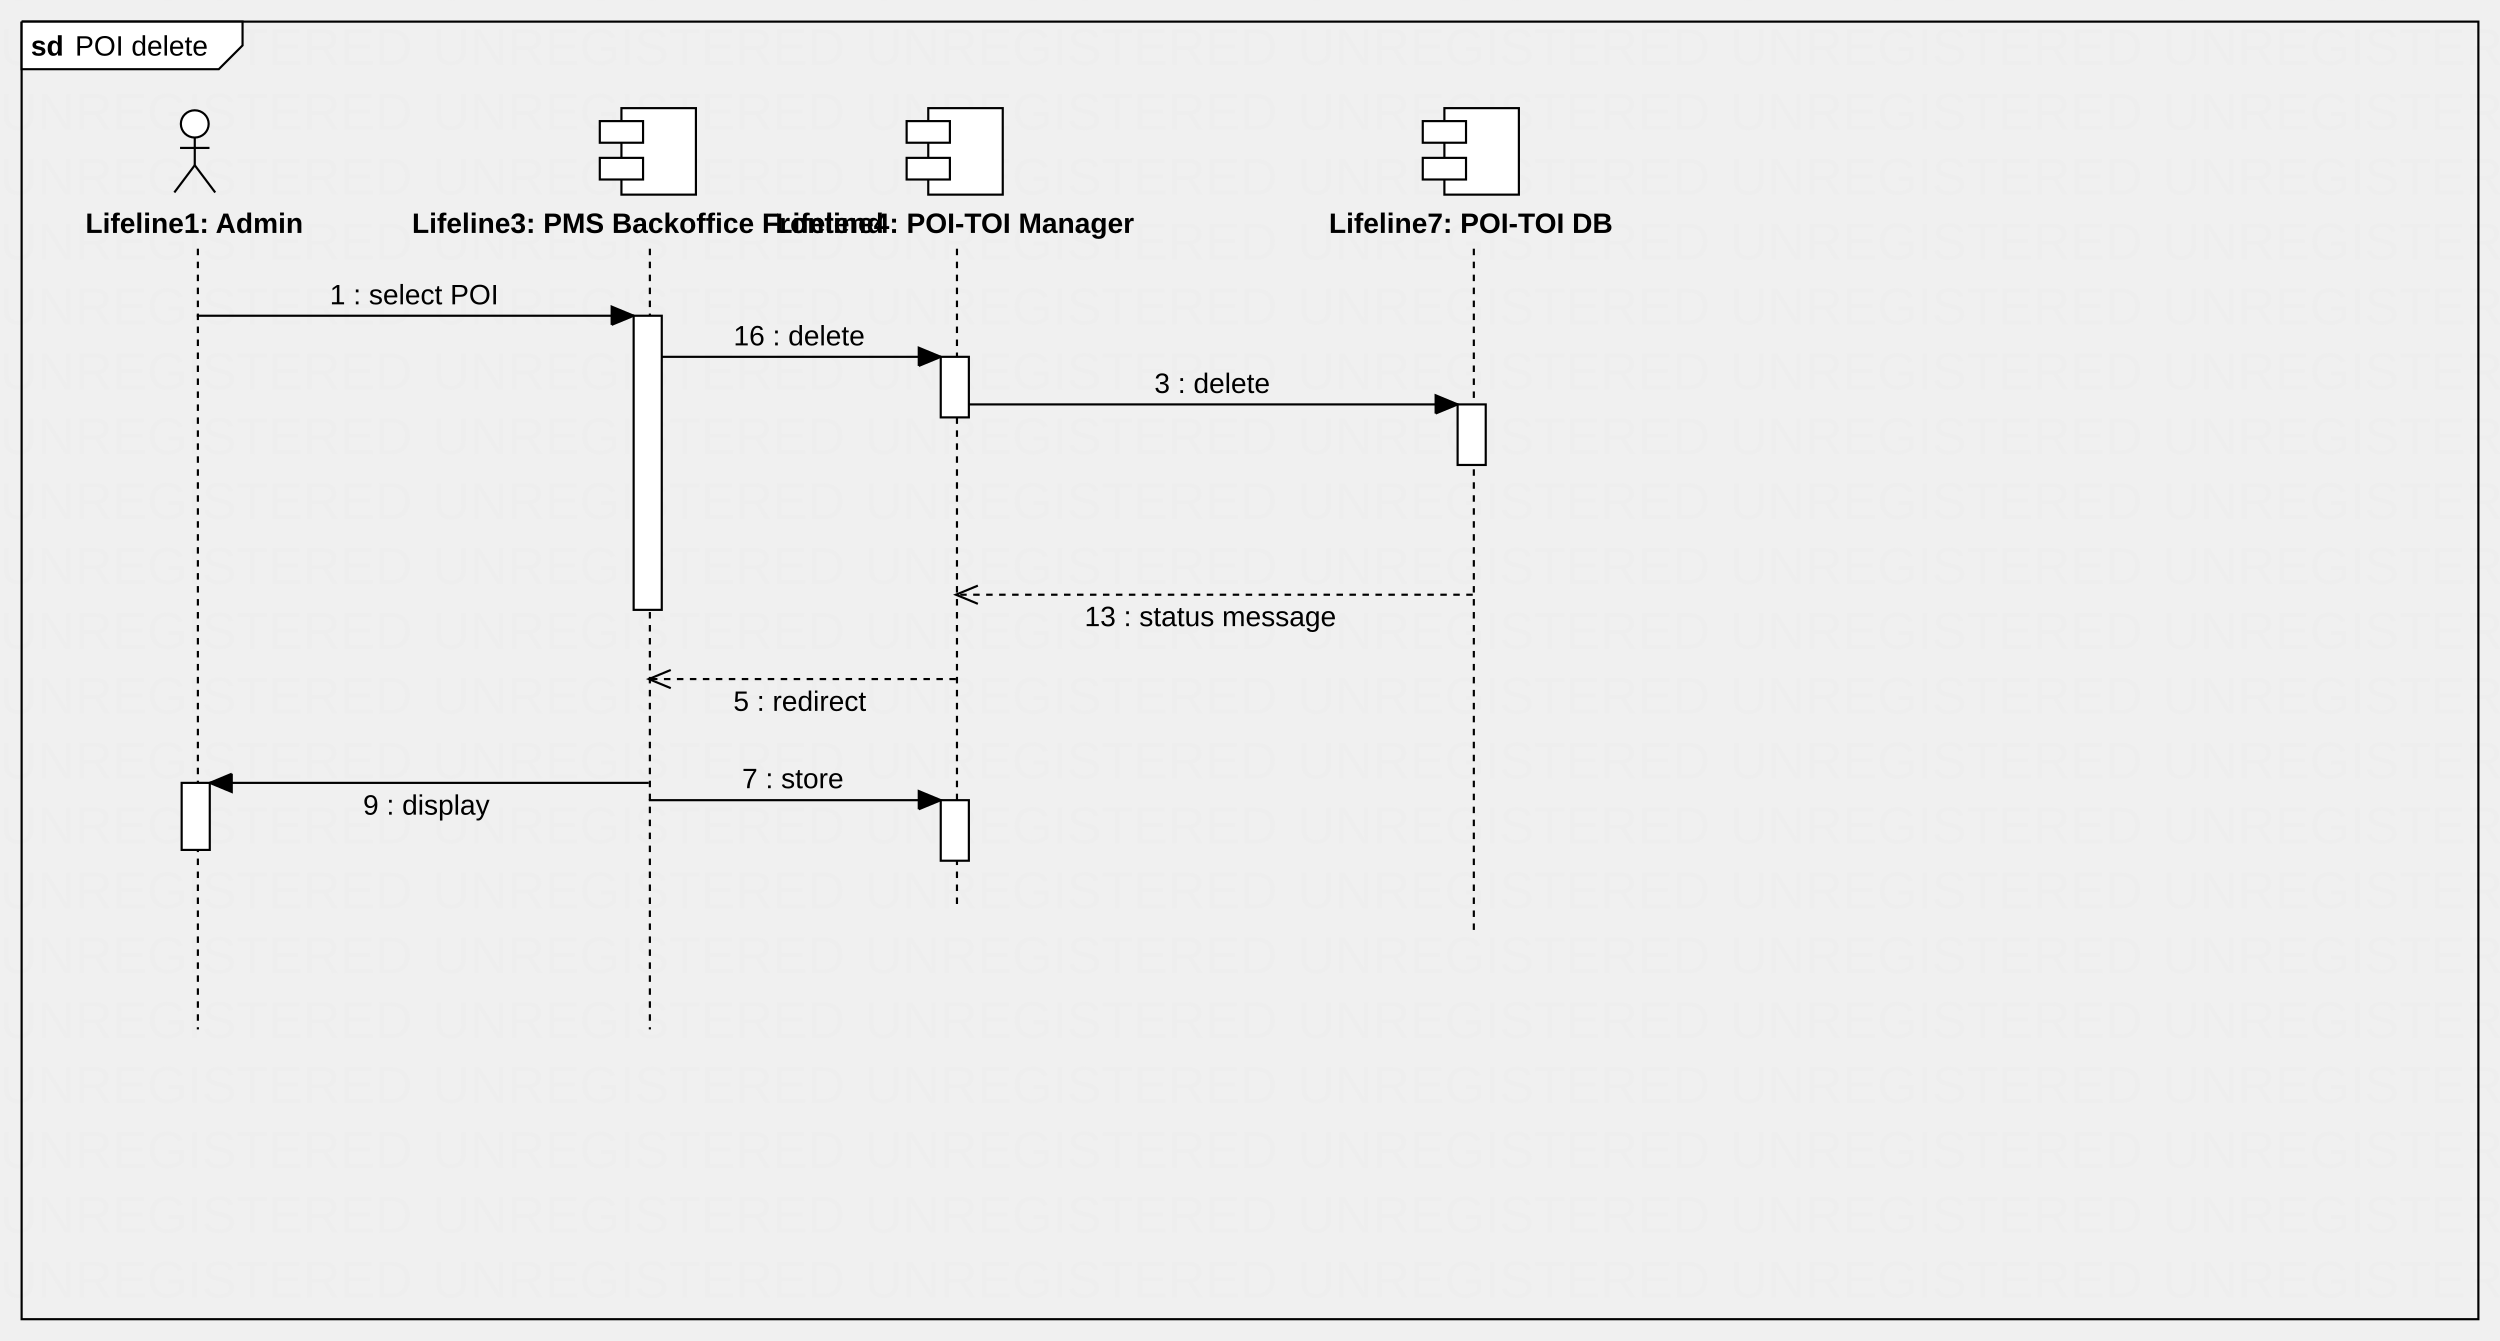
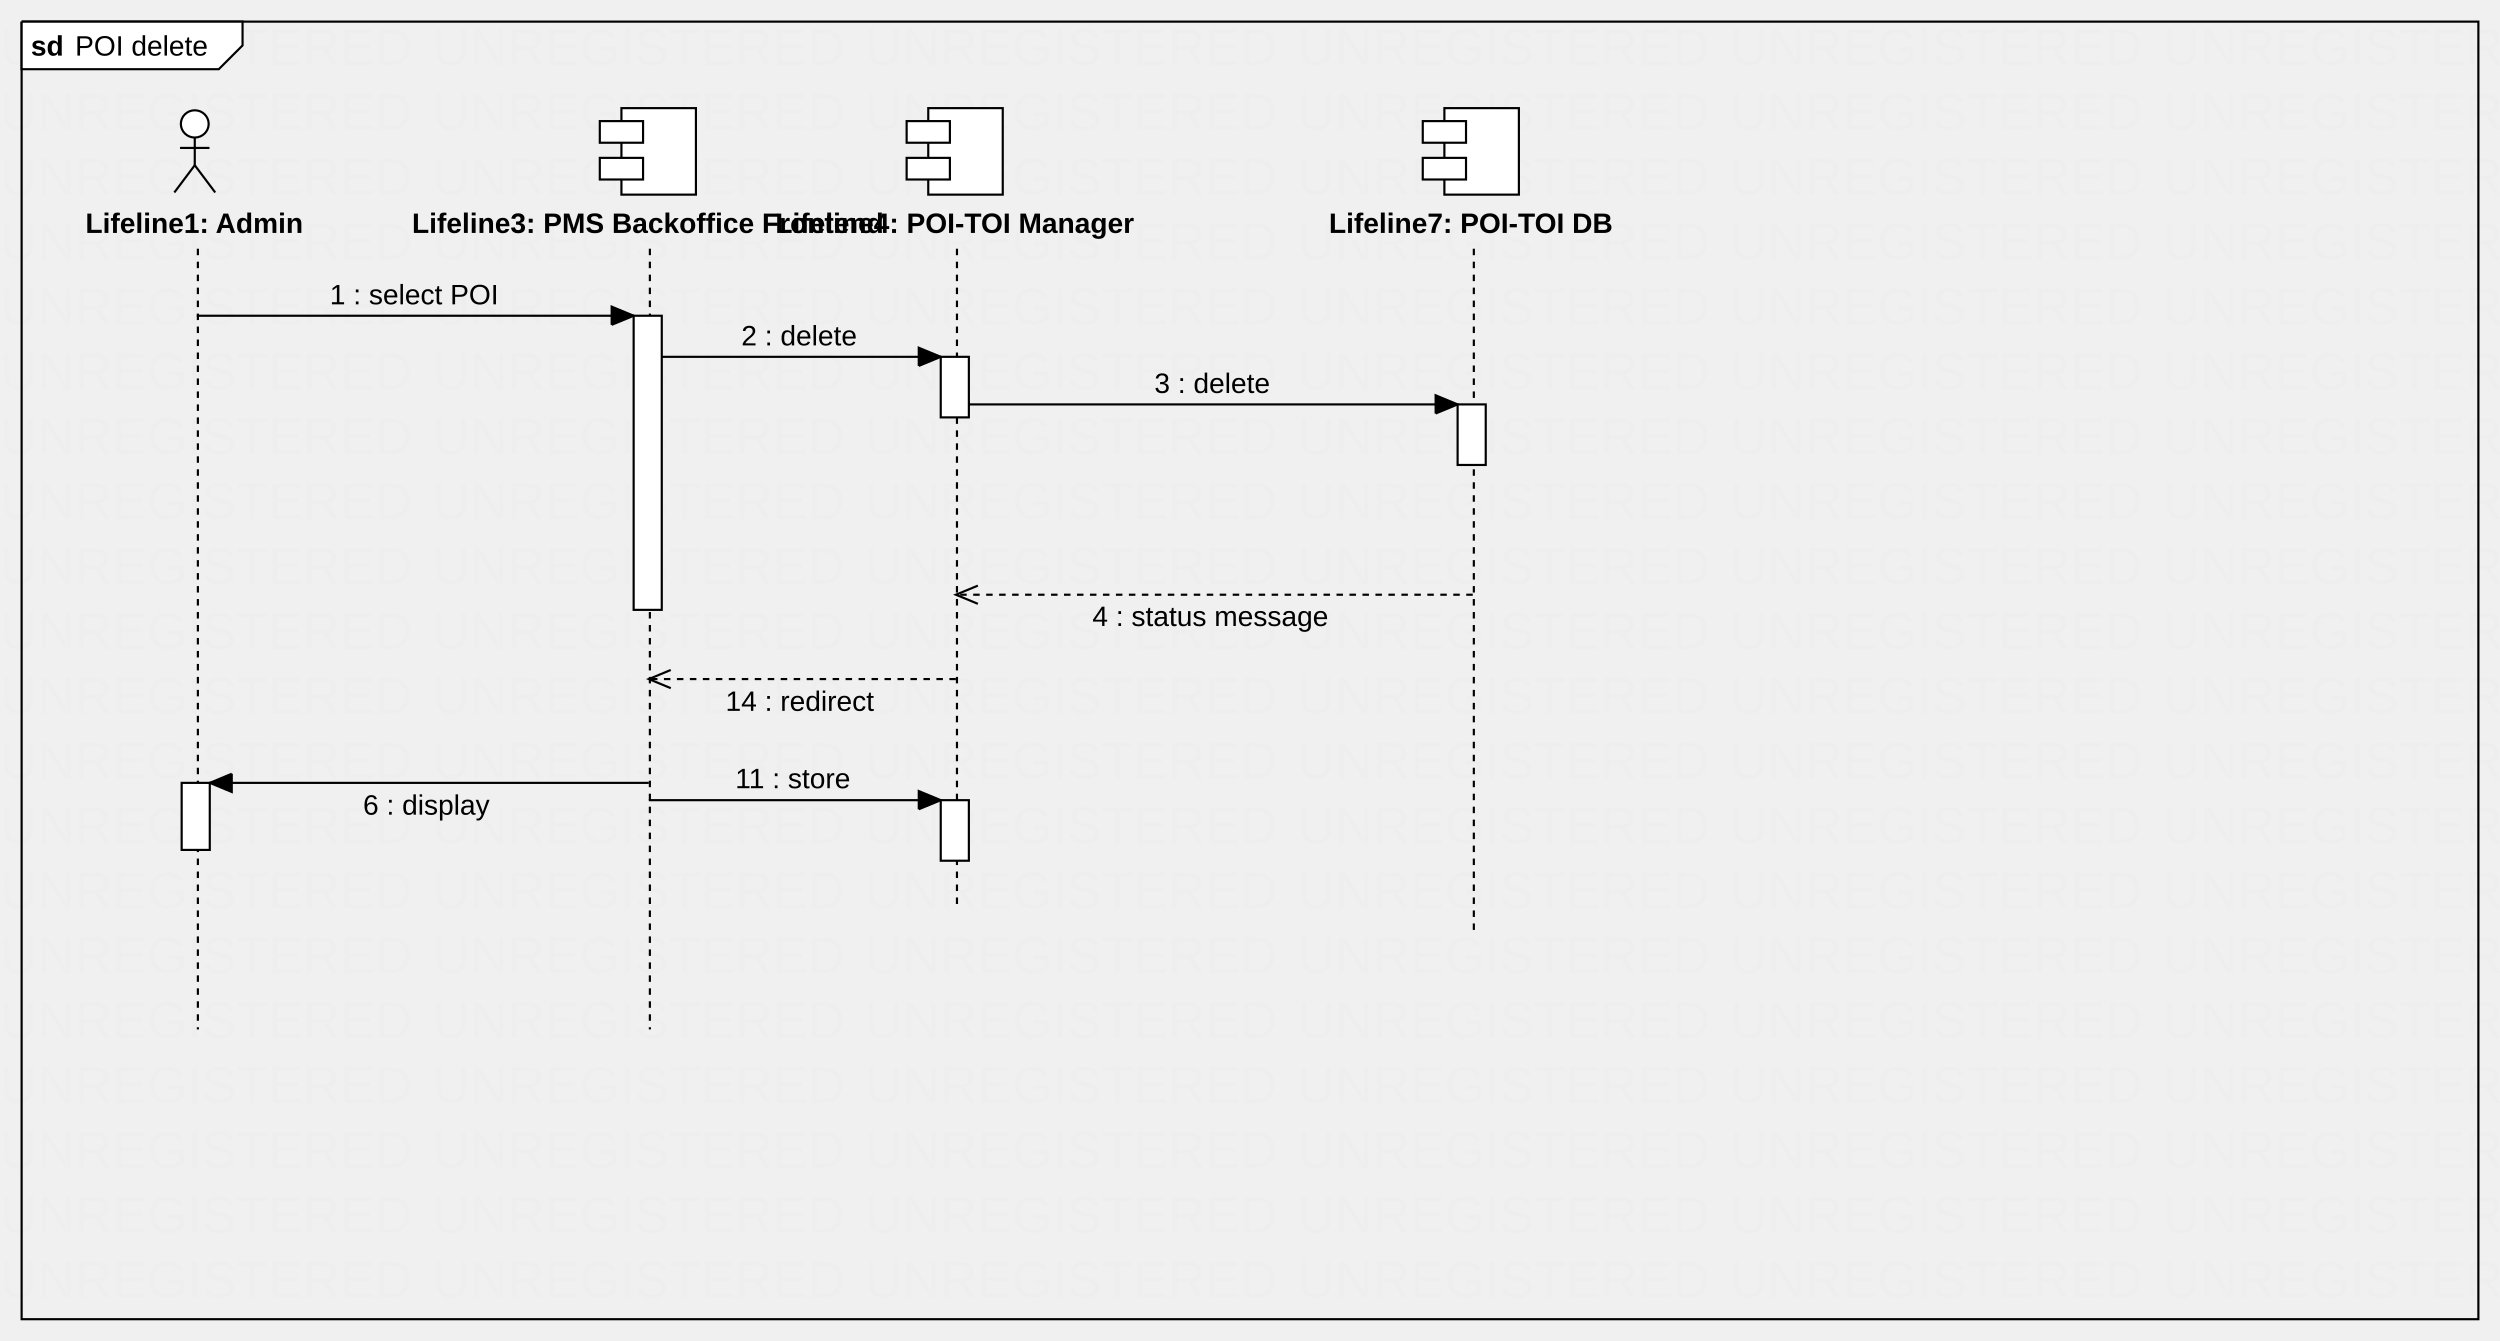
<svg xmlns="http://www.w3.org/2000/svg" version="1.1" width="1156" height="620">
  <defs />
  <g>
    <text fill="#eeeeee" stroke="none" font-family="Arial" font-size="24px" font-style="normal" font-weight="normal" text-decoration="none" x="0" y="0">UNREGISTERED</text>
    <text fill="#eeeeee" stroke="none" font-family="Arial" font-size="24px" font-style="normal" font-weight="normal" text-decoration="none" x="0" y="30">UNREGISTERED</text>
    <text fill="#eeeeee" stroke="none" font-family="Arial" font-size="24px" font-style="normal" font-weight="normal" text-decoration="none" x="0" y="60">UNREGISTERED</text>
    <text fill="#eeeeee" stroke="none" font-family="Arial" font-size="24px" font-style="normal" font-weight="normal" text-decoration="none" x="0" y="90">UNREGISTERED</text>
    <text fill="#eeeeee" stroke="none" font-family="Arial" font-size="24px" font-style="normal" font-weight="normal" text-decoration="none" x="0" y="120">UNREGISTERED</text>
    <text fill="#eeeeee" stroke="none" font-family="Arial" font-size="24px" font-style="normal" font-weight="normal" text-decoration="none" x="0" y="150">UNREGISTERED</text>
    <text fill="#eeeeee" stroke="none" font-family="Arial" font-size="24px" font-style="normal" font-weight="normal" text-decoration="none" x="0" y="180">UNREGISTERED</text>
    <text fill="#eeeeee" stroke="none" font-family="Arial" font-size="24px" font-style="normal" font-weight="normal" text-decoration="none" x="0" y="210">UNREGISTERED</text>
    <text fill="#eeeeee" stroke="none" font-family="Arial" font-size="24px" font-style="normal" font-weight="normal" text-decoration="none" x="0" y="240">UNREGISTERED</text>
    <text fill="#eeeeee" stroke="none" font-family="Arial" font-size="24px" font-style="normal" font-weight="normal" text-decoration="none" x="0" y="270">UNREGISTERED</text>
    <text fill="#eeeeee" stroke="none" font-family="Arial" font-size="24px" font-style="normal" font-weight="normal" text-decoration="none" x="0" y="300">UNREGISTERED</text>
    <text fill="#eeeeee" stroke="none" font-family="Arial" font-size="24px" font-style="normal" font-weight="normal" text-decoration="none" x="0" y="330">UNREGISTERED</text>
    <text fill="#eeeeee" stroke="none" font-family="Arial" font-size="24px" font-style="normal" font-weight="normal" text-decoration="none" x="0" y="360">UNREGISTERED</text>
    <text fill="#eeeeee" stroke="none" font-family="Arial" font-size="24px" font-style="normal" font-weight="normal" text-decoration="none" x="0" y="390">UNREGISTERED</text>
    <text fill="#eeeeee" stroke="none" font-family="Arial" font-size="24px" font-style="normal" font-weight="normal" text-decoration="none" x="0" y="420">UNREGISTERED</text>
    <text fill="#eeeeee" stroke="none" font-family="Arial" font-size="24px" font-style="normal" font-weight="normal" text-decoration="none" x="0" y="450">UNREGISTERED</text>
    <text fill="#eeeeee" stroke="none" font-family="Arial" font-size="24px" font-style="normal" font-weight="normal" text-decoration="none" x="0" y="480">UNREGISTERED</text>
    <text fill="#eeeeee" stroke="none" font-family="Arial" font-size="24px" font-style="normal" font-weight="normal" text-decoration="none" x="0" y="510">UNREGISTERED</text>
    <text fill="#eeeeee" stroke="none" font-family="Arial" font-size="24px" font-style="normal" font-weight="normal" text-decoration="none" x="0" y="540">UNREGISTERED</text>
    <text fill="#eeeeee" stroke="none" font-family="Arial" font-size="24px" font-style="normal" font-weight="normal" text-decoration="none" x="0" y="570">UNREGISTERED</text>
    <text fill="#eeeeee" stroke="none" font-family="Arial" font-size="24px" font-style="normal" font-weight="normal" text-decoration="none" x="0" y="600">UNREGISTERED</text>
    <text fill="#eeeeee" stroke="none" font-family="Arial" font-size="24px" font-style="normal" font-weight="normal" text-decoration="none" x="200" y="0">UNREGISTERED</text>
    <text fill="#eeeeee" stroke="none" font-family="Arial" font-size="24px" font-style="normal" font-weight="normal" text-decoration="none" x="200" y="30">UNREGISTERED</text>
    <text fill="#eeeeee" stroke="none" font-family="Arial" font-size="24px" font-style="normal" font-weight="normal" text-decoration="none" x="200" y="60">UNREGISTERED</text>
    <text fill="#eeeeee" stroke="none" font-family="Arial" font-size="24px" font-style="normal" font-weight="normal" text-decoration="none" x="200" y="90">UNREGISTERED</text>
    <text fill="#eeeeee" stroke="none" font-family="Arial" font-size="24px" font-style="normal" font-weight="normal" text-decoration="none" x="200" y="120">UNREGISTERED</text>
    <text fill="#eeeeee" stroke="none" font-family="Arial" font-size="24px" font-style="normal" font-weight="normal" text-decoration="none" x="200" y="150">UNREGISTERED</text>
    <text fill="#eeeeee" stroke="none" font-family="Arial" font-size="24px" font-style="normal" font-weight="normal" text-decoration="none" x="200" y="180">UNREGISTERED</text>
    <text fill="#eeeeee" stroke="none" font-family="Arial" font-size="24px" font-style="normal" font-weight="normal" text-decoration="none" x="200" y="210">UNREGISTERED</text>
    <text fill="#eeeeee" stroke="none" font-family="Arial" font-size="24px" font-style="normal" font-weight="normal" text-decoration="none" x="200" y="240">UNREGISTERED</text>
    <text fill="#eeeeee" stroke="none" font-family="Arial" font-size="24px" font-style="normal" font-weight="normal" text-decoration="none" x="200" y="270">UNREGISTERED</text>
    <text fill="#eeeeee" stroke="none" font-family="Arial" font-size="24px" font-style="normal" font-weight="normal" text-decoration="none" x="200" y="300">UNREGISTERED</text>
    <text fill="#eeeeee" stroke="none" font-family="Arial" font-size="24px" font-style="normal" font-weight="normal" text-decoration="none" x="200" y="330">UNREGISTERED</text>
    <text fill="#eeeeee" stroke="none" font-family="Arial" font-size="24px" font-style="normal" font-weight="normal" text-decoration="none" x="200" y="360">UNREGISTERED</text>
    <text fill="#eeeeee" stroke="none" font-family="Arial" font-size="24px" font-style="normal" font-weight="normal" text-decoration="none" x="200" y="390">UNREGISTERED</text>
    <text fill="#eeeeee" stroke="none" font-family="Arial" font-size="24px" font-style="normal" font-weight="normal" text-decoration="none" x="200" y="420">UNREGISTERED</text>
    <text fill="#eeeeee" stroke="none" font-family="Arial" font-size="24px" font-style="normal" font-weight="normal" text-decoration="none" x="200" y="450">UNREGISTERED</text>
    <text fill="#eeeeee" stroke="none" font-family="Arial" font-size="24px" font-style="normal" font-weight="normal" text-decoration="none" x="200" y="480">UNREGISTERED</text>
    <text fill="#eeeeee" stroke="none" font-family="Arial" font-size="24px" font-style="normal" font-weight="normal" text-decoration="none" x="200" y="510">UNREGISTERED</text>
    <text fill="#eeeeee" stroke="none" font-family="Arial" font-size="24px" font-style="normal" font-weight="normal" text-decoration="none" x="200" y="540">UNREGISTERED</text>
    <text fill="#eeeeee" stroke="none" font-family="Arial" font-size="24px" font-style="normal" font-weight="normal" text-decoration="none" x="200" y="570">UNREGISTERED</text>
    <text fill="#eeeeee" stroke="none" font-family="Arial" font-size="24px" font-style="normal" font-weight="normal" text-decoration="none" x="200" y="600">UNREGISTERED</text>
    <text fill="#eeeeee" stroke="none" font-family="Arial" font-size="24px" font-style="normal" font-weight="normal" text-decoration="none" x="400" y="0">UNREGISTERED</text>
    <text fill="#eeeeee" stroke="none" font-family="Arial" font-size="24px" font-style="normal" font-weight="normal" text-decoration="none" x="400" y="30">UNREGISTERED</text>
    <text fill="#eeeeee" stroke="none" font-family="Arial" font-size="24px" font-style="normal" font-weight="normal" text-decoration="none" x="400" y="60">UNREGISTERED</text>
    <text fill="#eeeeee" stroke="none" font-family="Arial" font-size="24px" font-style="normal" font-weight="normal" text-decoration="none" x="400" y="90">UNREGISTERED</text>
    <text fill="#eeeeee" stroke="none" font-family="Arial" font-size="24px" font-style="normal" font-weight="normal" text-decoration="none" x="400" y="120">UNREGISTERED</text>
    <text fill="#eeeeee" stroke="none" font-family="Arial" font-size="24px" font-style="normal" font-weight="normal" text-decoration="none" x="400" y="150">UNREGISTERED</text>
    <text fill="#eeeeee" stroke="none" font-family="Arial" font-size="24px" font-style="normal" font-weight="normal" text-decoration="none" x="400" y="180">UNREGISTERED</text>
    <text fill="#eeeeee" stroke="none" font-family="Arial" font-size="24px" font-style="normal" font-weight="normal" text-decoration="none" x="400" y="210">UNREGISTERED</text>
    <text fill="#eeeeee" stroke="none" font-family="Arial" font-size="24px" font-style="normal" font-weight="normal" text-decoration="none" x="400" y="240">UNREGISTERED</text>
    <text fill="#eeeeee" stroke="none" font-family="Arial" font-size="24px" font-style="normal" font-weight="normal" text-decoration="none" x="400" y="270">UNREGISTERED</text>
    <text fill="#eeeeee" stroke="none" font-family="Arial" font-size="24px" font-style="normal" font-weight="normal" text-decoration="none" x="400" y="300">UNREGISTERED</text>
    <text fill="#eeeeee" stroke="none" font-family="Arial" font-size="24px" font-style="normal" font-weight="normal" text-decoration="none" x="400" y="330">UNREGISTERED</text>
    <text fill="#eeeeee" stroke="none" font-family="Arial" font-size="24px" font-style="normal" font-weight="normal" text-decoration="none" x="400" y="360">UNREGISTERED</text>
    <text fill="#eeeeee" stroke="none" font-family="Arial" font-size="24px" font-style="normal" font-weight="normal" text-decoration="none" x="400" y="390">UNREGISTERED</text>
    <text fill="#eeeeee" stroke="none" font-family="Arial" font-size="24px" font-style="normal" font-weight="normal" text-decoration="none" x="400" y="420">UNREGISTERED</text>
    <text fill="#eeeeee" stroke="none" font-family="Arial" font-size="24px" font-style="normal" font-weight="normal" text-decoration="none" x="400" y="450">UNREGISTERED</text>
    <text fill="#eeeeee" stroke="none" font-family="Arial" font-size="24px" font-style="normal" font-weight="normal" text-decoration="none" x="400" y="480">UNREGISTERED</text>
    <text fill="#eeeeee" stroke="none" font-family="Arial" font-size="24px" font-style="normal" font-weight="normal" text-decoration="none" x="400" y="510">UNREGISTERED</text>
    <text fill="#eeeeee" stroke="none" font-family="Arial" font-size="24px" font-style="normal" font-weight="normal" text-decoration="none" x="400" y="540">UNREGISTERED</text>
    <text fill="#eeeeee" stroke="none" font-family="Arial" font-size="24px" font-style="normal" font-weight="normal" text-decoration="none" x="400" y="570">UNREGISTERED</text>
    <text fill="#eeeeee" stroke="none" font-family="Arial" font-size="24px" font-style="normal" font-weight="normal" text-decoration="none" x="400" y="600">UNREGISTERED</text>
    <text fill="#eeeeee" stroke="none" font-family="Arial" font-size="24px" font-style="normal" font-weight="normal" text-decoration="none" x="600" y="0">UNREGISTERED</text>
    <text fill="#eeeeee" stroke="none" font-family="Arial" font-size="24px" font-style="normal" font-weight="normal" text-decoration="none" x="600" y="30">UNREGISTERED</text>
    <text fill="#eeeeee" stroke="none" font-family="Arial" font-size="24px" font-style="normal" font-weight="normal" text-decoration="none" x="600" y="60">UNREGISTERED</text>
    <text fill="#eeeeee" stroke="none" font-family="Arial" font-size="24px" font-style="normal" font-weight="normal" text-decoration="none" x="600" y="90">UNREGISTERED</text>
    <text fill="#eeeeee" stroke="none" font-family="Arial" font-size="24px" font-style="normal" font-weight="normal" text-decoration="none" x="600" y="120">UNREGISTERED</text>
    <text fill="#eeeeee" stroke="none" font-family="Arial" font-size="24px" font-style="normal" font-weight="normal" text-decoration="none" x="600" y="150">UNREGISTERED</text>
    <text fill="#eeeeee" stroke="none" font-family="Arial" font-size="24px" font-style="normal" font-weight="normal" text-decoration="none" x="600" y="180">UNREGISTERED</text>
    <text fill="#eeeeee" stroke="none" font-family="Arial" font-size="24px" font-style="normal" font-weight="normal" text-decoration="none" x="600" y="210">UNREGISTERED</text>
    <text fill="#eeeeee" stroke="none" font-family="Arial" font-size="24px" font-style="normal" font-weight="normal" text-decoration="none" x="600" y="240">UNREGISTERED</text>
    <text fill="#eeeeee" stroke="none" font-family="Arial" font-size="24px" font-style="normal" font-weight="normal" text-decoration="none" x="600" y="270">UNREGISTERED</text>
    <text fill="#eeeeee" stroke="none" font-family="Arial" font-size="24px" font-style="normal" font-weight="normal" text-decoration="none" x="600" y="300">UNREGISTERED</text>
    <text fill="#eeeeee" stroke="none" font-family="Arial" font-size="24px" font-style="normal" font-weight="normal" text-decoration="none" x="600" y="330">UNREGISTERED</text>
    <text fill="#eeeeee" stroke="none" font-family="Arial" font-size="24px" font-style="normal" font-weight="normal" text-decoration="none" x="600" y="360">UNREGISTERED</text>
    <text fill="#eeeeee" stroke="none" font-family="Arial" font-size="24px" font-style="normal" font-weight="normal" text-decoration="none" x="600" y="390">UNREGISTERED</text>
    <text fill="#eeeeee" stroke="none" font-family="Arial" font-size="24px" font-style="normal" font-weight="normal" text-decoration="none" x="600" y="420">UNREGISTERED</text>
    <text fill="#eeeeee" stroke="none" font-family="Arial" font-size="24px" font-style="normal" font-weight="normal" text-decoration="none" x="600" y="450">UNREGISTERED</text>
    <text fill="#eeeeee" stroke="none" font-family="Arial" font-size="24px" font-style="normal" font-weight="normal" text-decoration="none" x="600" y="480">UNREGISTERED</text>
    <text fill="#eeeeee" stroke="none" font-family="Arial" font-size="24px" font-style="normal" font-weight="normal" text-decoration="none" x="600" y="510">UNREGISTERED</text>
    <text fill="#eeeeee" stroke="none" font-family="Arial" font-size="24px" font-style="normal" font-weight="normal" text-decoration="none" x="600" y="540">UNREGISTERED</text>
    <text fill="#eeeeee" stroke="none" font-family="Arial" font-size="24px" font-style="normal" font-weight="normal" text-decoration="none" x="600" y="570">UNREGISTERED</text>
    <text fill="#eeeeee" stroke="none" font-family="Arial" font-size="24px" font-style="normal" font-weight="normal" text-decoration="none" x="600" y="600">UNREGISTERED</text>
    <text fill="#eeeeee" stroke="none" font-family="Arial" font-size="24px" font-style="normal" font-weight="normal" text-decoration="none" x="800" y="0">UNREGISTERED</text>
    <text fill="#eeeeee" stroke="none" font-family="Arial" font-size="24px" font-style="normal" font-weight="normal" text-decoration="none" x="800" y="30">UNREGISTERED</text>
    <text fill="#eeeeee" stroke="none" font-family="Arial" font-size="24px" font-style="normal" font-weight="normal" text-decoration="none" x="800" y="60">UNREGISTERED</text>
    <text fill="#eeeeee" stroke="none" font-family="Arial" font-size="24px" font-style="normal" font-weight="normal" text-decoration="none" x="800" y="90">UNREGISTERED</text>
    <text fill="#eeeeee" stroke="none" font-family="Arial" font-size="24px" font-style="normal" font-weight="normal" text-decoration="none" x="800" y="120">UNREGISTERED</text>
    <text fill="#eeeeee" stroke="none" font-family="Arial" font-size="24px" font-style="normal" font-weight="normal" text-decoration="none" x="800" y="150">UNREGISTERED</text>
    <text fill="#eeeeee" stroke="none" font-family="Arial" font-size="24px" font-style="normal" font-weight="normal" text-decoration="none" x="800" y="180">UNREGISTERED</text>
    <text fill="#eeeeee" stroke="none" font-family="Arial" font-size="24px" font-style="normal" font-weight="normal" text-decoration="none" x="800" y="210">UNREGISTERED</text>
    <text fill="#eeeeee" stroke="none" font-family="Arial" font-size="24px" font-style="normal" font-weight="normal" text-decoration="none" x="800" y="240">UNREGISTERED</text>
    <text fill="#eeeeee" stroke="none" font-family="Arial" font-size="24px" font-style="normal" font-weight="normal" text-decoration="none" x="800" y="270">UNREGISTERED</text>
    <text fill="#eeeeee" stroke="none" font-family="Arial" font-size="24px" font-style="normal" font-weight="normal" text-decoration="none" x="800" y="300">UNREGISTERED</text>
    <text fill="#eeeeee" stroke="none" font-family="Arial" font-size="24px" font-style="normal" font-weight="normal" text-decoration="none" x="800" y="330">UNREGISTERED</text>
    <text fill="#eeeeee" stroke="none" font-family="Arial" font-size="24px" font-style="normal" font-weight="normal" text-decoration="none" x="800" y="360">UNREGISTERED</text>
    <text fill="#eeeeee" stroke="none" font-family="Arial" font-size="24px" font-style="normal" font-weight="normal" text-decoration="none" x="800" y="390">UNREGISTERED</text>
    <text fill="#eeeeee" stroke="none" font-family="Arial" font-size="24px" font-style="normal" font-weight="normal" text-decoration="none" x="800" y="420">UNREGISTERED</text>
    <text fill="#eeeeee" stroke="none" font-family="Arial" font-size="24px" font-style="normal" font-weight="normal" text-decoration="none" x="800" y="450">UNREGISTERED</text>
    <text fill="#eeeeee" stroke="none" font-family="Arial" font-size="24px" font-style="normal" font-weight="normal" text-decoration="none" x="800" y="480">UNREGISTERED</text>
    <text fill="#eeeeee" stroke="none" font-family="Arial" font-size="24px" font-style="normal" font-weight="normal" text-decoration="none" x="800" y="510">UNREGISTERED</text>
    <text fill="#eeeeee" stroke="none" font-family="Arial" font-size="24px" font-style="normal" font-weight="normal" text-decoration="none" x="800" y="540">UNREGISTERED</text>
    <text fill="#eeeeee" stroke="none" font-family="Arial" font-size="24px" font-style="normal" font-weight="normal" text-decoration="none" x="800" y="570">UNREGISTERED</text>
    <text fill="#eeeeee" stroke="none" font-family="Arial" font-size="24px" font-style="normal" font-weight="normal" text-decoration="none" x="800" y="600">UNREGISTERED</text>
    <text fill="#eeeeee" stroke="none" font-family="Arial" font-size="24px" font-style="normal" font-weight="normal" text-decoration="none" x="1000" y="0">UNREGISTERED</text>
    <text fill="#eeeeee" stroke="none" font-family="Arial" font-size="24px" font-style="normal" font-weight="normal" text-decoration="none" x="1000" y="30">UNREGISTERED</text>
    <text fill="#eeeeee" stroke="none" font-family="Arial" font-size="24px" font-style="normal" font-weight="normal" text-decoration="none" x="1000" y="60">UNREGISTERED</text>
    <text fill="#eeeeee" stroke="none" font-family="Arial" font-size="24px" font-style="normal" font-weight="normal" text-decoration="none" x="1000" y="90">UNREGISTERED</text>
    <text fill="#eeeeee" stroke="none" font-family="Arial" font-size="24px" font-style="normal" font-weight="normal" text-decoration="none" x="1000" y="120">UNREGISTERED</text>
    <text fill="#eeeeee" stroke="none" font-family="Arial" font-size="24px" font-style="normal" font-weight="normal" text-decoration="none" x="1000" y="150">UNREGISTERED</text>
    <text fill="#eeeeee" stroke="none" font-family="Arial" font-size="24px" font-style="normal" font-weight="normal" text-decoration="none" x="1000" y="180">UNREGISTERED</text>
    <text fill="#eeeeee" stroke="none" font-family="Arial" font-size="24px" font-style="normal" font-weight="normal" text-decoration="none" x="1000" y="210">UNREGISTERED</text>
    <text fill="#eeeeee" stroke="none" font-family="Arial" font-size="24px" font-style="normal" font-weight="normal" text-decoration="none" x="1000" y="240">UNREGISTERED</text>
    <text fill="#eeeeee" stroke="none" font-family="Arial" font-size="24px" font-style="normal" font-weight="normal" text-decoration="none" x="1000" y="270">UNREGISTERED</text>
    <text fill="#eeeeee" stroke="none" font-family="Arial" font-size="24px" font-style="normal" font-weight="normal" text-decoration="none" x="1000" y="300">UNREGISTERED</text>
    <text fill="#eeeeee" stroke="none" font-family="Arial" font-size="24px" font-style="normal" font-weight="normal" text-decoration="none" x="1000" y="330">UNREGISTERED</text>
    <text fill="#eeeeee" stroke="none" font-family="Arial" font-size="24px" font-style="normal" font-weight="normal" text-decoration="none" x="1000" y="360">UNREGISTERED</text>
    <text fill="#eeeeee" stroke="none" font-family="Arial" font-size="24px" font-style="normal" font-weight="normal" text-decoration="none" x="1000" y="390">UNREGISTERED</text>
    <text fill="#eeeeee" stroke="none" font-family="Arial" font-size="24px" font-style="normal" font-weight="normal" text-decoration="none" x="1000" y="420">UNREGISTERED</text>
    <text fill="#eeeeee" stroke="none" font-family="Arial" font-size="24px" font-style="normal" font-weight="normal" text-decoration="none" x="1000" y="450">UNREGISTERED</text>
    <text fill="#eeeeee" stroke="none" font-family="Arial" font-size="24px" font-style="normal" font-weight="normal" text-decoration="none" x="1000" y="480">UNREGISTERED</text>
    <text fill="#eeeeee" stroke="none" font-family="Arial" font-size="24px" font-style="normal" font-weight="normal" text-decoration="none" x="1000" y="510">UNREGISTERED</text>
    <text fill="#eeeeee" stroke="none" font-family="Arial" font-size="24px" font-style="normal" font-weight="normal" text-decoration="none" x="1000" y="540">UNREGISTERED</text>
    <text fill="#eeeeee" stroke="none" font-family="Arial" font-size="24px" font-style="normal" font-weight="normal" text-decoration="none" x="1000" y="570">UNREGISTERED</text>
    <text fill="#eeeeee" stroke="none" font-family="Arial" font-size="24px" font-style="normal" font-weight="normal" text-decoration="none" x="1000" y="600">UNREGISTERED</text>
    <g transform="translate(2,10) scale(1,1)">
      <path fill="none" stroke="#000000" d="M 8 0 L 1144 0 L 1144 600 L 8 600 L 8 0" stroke-miterlimit="10" />
    </g>
    <g transform="translate(2,10) scale(1,1)">
      <path fill="#ffffff" stroke="none" d="M 8 0 L 8 22 L 99.156 22 L 110.156 11 L 110.156 0 L 8 0" />
    </g>
    <g transform="translate(2,10) scale(1,1)">
      <path fill="none" stroke="#000000" d="M 8 0 L 8 22 L 99.156 22 L 110.156 11 L 110.156 0 L 8 0 L 8 0" stroke-miterlimit="10" />
    </g>
    <g transform="translate(2,10) scale(1,1)">
      <g>
        <path fill="none" stroke="none" />
        <text fill="#000000" stroke="none" font-family="Arial" font-size="13px" font-style="normal" font-weight="normal" text-decoration="none" x="32.73" y="15.71">POI delete</text>
      </g>
    </g>
    <g transform="translate(2,10) scale(1,1)">
      <g>
        <path fill="none" stroke="none" />
        <text fill="#000000" stroke="none" font-family="Arial" font-size="13px" font-style="normal" font-weight="bold" text-decoration="none" x="12.28" y="15.71">sd</text>
      </g>
    </g>
    <g transform="translate(2,10) scale(1,1)">
      <path fill="#ffffff" stroke="none" d="M 81.63 47.3 C 81.63 43.821 84.508 41 88.059 41 C 91.61 41 94.488 43.821 94.488 47.3 C 94.488 50.779 91.61 53.6 88.059 53.6 C 84.508 53.6 81.63 50.779 81.63 47.3 Z" />
    </g>
    <g transform="translate(2,10) scale(1,1)">
      <path fill="none" stroke="#000000" d="M 81.63 47.3 C 81.63 43.821 84.508 41 88.059 41 C 91.61 41 94.488 43.821 94.488 47.3 C 94.488 50.779 91.61 53.6 88.059 53.6 C 84.508 53.6 81.63 50.779 81.63 47.3 Z" stroke-miterlimit="10" />
    </g>
    <g transform="translate(2,10) scale(1,1)">
      <path fill="none" stroke="#000000" d="M 88.059 53.6 L 88.059 66.4" stroke-miterlimit="10" />
    </g>
    <g transform="translate(2,10) scale(1,1)">
      <path fill="none" stroke="#000000" d="M 81.252 58.4 L 94.866 58.4" stroke-miterlimit="10" />
    </g>
    <g transform="translate(2,10) scale(1,1)">
      <path fill="none" stroke="#000000" d="M 88.059 66.4 L 78.605 79" stroke-miterlimit="10" />
    </g>
    <g transform="translate(2,10) scale(1,1)">
      <path fill="none" stroke="#000000" d="M 88.059 66.4 L 97.514 79" stroke-miterlimit="10" />
    </g>
    <g transform="translate(2,10) scale(1,1)">
      <g>
        <path fill="none" stroke="none" />
        <text fill="#000000" stroke="none" font-family="Arial" font-size="13px" font-style="normal" font-weight="bold" text-decoration="none" x="37.5" y="97.71">Lifeline1: Admin</text>
      </g>
    </g>
    <g transform="translate(2,10) scale(1,1)">
      <path fill="none" stroke="#000000" d="M 89.5 105 L 89.5 466" stroke-miterlimit="10" stroke-dasharray="3" />
    </g>
    <g transform="translate(2,10) scale(1,1)">
      <rect fill="#ffffff" stroke="none" x="285.35" y="40" width="34.444" height="40" />
    </g>
    <g transform="translate(2,10) scale(1,1)">
      <path fill="none" stroke="#000000" d="M 285.35 40 L 319.794 40 L 319.794 80 L 285.35 80 L 285.35 40 Z Z" stroke-miterlimit="10" />
    </g>
    <g transform="translate(2,10) scale(1,1)">
      <rect fill="#ffffff" stroke="none" x="275.35" y="46" width="20" height="10" />
    </g>
    <g transform="translate(2,10) scale(1,1)">
      <path fill="none" stroke="#000000" d="M 275.35 46 L 295.35 46 L 295.35 56 L 275.35 56 L 275.35 46 Z Z" stroke-miterlimit="10" />
    </g>
    <g transform="translate(2,10) scale(1,1)">
      <rect fill="#ffffff" stroke="none" x="275.35" y="63" width="20" height="10" />
    </g>
    <g transform="translate(2,10) scale(1,1)">
      <path fill="none" stroke="#000000" d="M 275.35 63 L 295.35 63 L 295.35 73 L 275.35 73 L 275.35 63 Z Z" stroke-miterlimit="10" />
    </g>
    <g transform="translate(2,10) scale(1,1)">
      <g>
        <path fill="none" stroke="none" />
        <text fill="#000000" stroke="none" font-family="Arial" font-size="13px" font-style="normal" font-weight="bold" text-decoration="none" x="188.5" y="97.71">Lifeline3: PMS Backoffice Frontend</text>
      </g>
    </g>
    <g transform="translate(2,10) scale(1,1)">
      <path fill="none" stroke="#000000" d="M 298.5 105 L 298.5 466" stroke-miterlimit="10" stroke-dasharray="3" />
    </g>
    <g transform="translate(2,10) scale(1,1)">
      <rect fill="#ffffff" stroke="none" x="427.229" y="40" width="34.444" height="40" />
    </g>
    <g transform="translate(2,10) scale(1,1)">
      <path fill="none" stroke="#000000" d="M 427.229 40 L 461.673 40 L 461.673 80 L 427.229 80 L 427.229 40 Z Z" stroke-miterlimit="10" />
    </g>
    <g transform="translate(2,10) scale(1,1)">
      <rect fill="#ffffff" stroke="none" x="417.229" y="46" width="20" height="10" />
    </g>
    <g transform="translate(2,10) scale(1,1)">
      <path fill="none" stroke="#000000" d="M 417.229 46 L 437.229 46 L 437.229 56 L 417.229 56 L 417.229 46 Z Z" stroke-miterlimit="10" />
    </g>
    <g transform="translate(2,10) scale(1,1)">
      <rect fill="#ffffff" stroke="none" x="417.229" y="63" width="20" height="10" />
    </g>
    <g transform="translate(2,10) scale(1,1)">
      <path fill="none" stroke="#000000" d="M 417.229 63 L 437.229 63 L 437.229 73 L 417.229 73 L 417.229 63 Z Z" stroke-miterlimit="10" />
    </g>
    <g transform="translate(2,10) scale(1,1)">
      <g>
        <path fill="none" stroke="none" />
        <text fill="#000000" stroke="none" font-family="Arial" font-size="13px" font-style="normal" font-weight="bold" text-decoration="none" x="356.5" y="97.71">Lifeline4: POI-TOI Manager</text>
      </g>
    </g>
    <g transform="translate(2,10) scale(1,1)">
      <path fill="none" stroke="#000000" d="M 440.5 105 L 440.5 410" stroke-miterlimit="10" stroke-dasharray="3" />
    </g>
    <g transform="translate(2,10) scale(1,1)">
      <rect fill="#ffffff" stroke="none" x="665.887" y="40" width="34.444" height="40" />
    </g>
    <g transform="translate(2,10) scale(1,1)">
      <path fill="none" stroke="#000000" d="M 665.887 40 L 700.332 40 L 700.332 80 L 665.887 80 L 665.887 40 Z Z" stroke-miterlimit="10" />
    </g>
    <g transform="translate(2,10) scale(1,1)">
      <rect fill="#ffffff" stroke="none" x="655.887" y="46" width="20" height="10" />
    </g>
    <g transform="translate(2,10) scale(1,1)">
      <path fill="none" stroke="#000000" d="M 655.887 46 L 675.887 46 L 675.887 56 L 655.887 56 L 655.887 46 Z Z" stroke-miterlimit="10" />
    </g>
    <g transform="translate(2,10) scale(1,1)">
      <rect fill="#ffffff" stroke="none" x="655.887" y="63" width="20" height="10" />
    </g>
    <g transform="translate(2,10) scale(1,1)">
      <path fill="none" stroke="#000000" d="M 655.887 63 L 675.887 63 L 675.887 73 L 655.887 73 L 655.887 63 Z Z" stroke-miterlimit="10" />
    </g>
    <g transform="translate(2,10) scale(1,1)">
      <g>
        <path fill="none" stroke="none" />
        <text fill="#000000" stroke="none" font-family="Arial" font-size="13px" font-style="normal" font-weight="bold" text-decoration="none" x="612.5" y="97.71">Lifeline7: POI-TOI DB</text>
      </g>
    </g>
    <g transform="translate(2,10) scale(1,1)">
      <path fill="none" stroke="#000000" d="M 679.5 105 L 679.5 422" stroke-miterlimit="10" stroke-dasharray="3" />
    </g>
    <g transform="translate(2,10) scale(1,1)">
      <path fill="none" stroke="#000000" d="M 89 136 L 291 136" stroke-miterlimit="10" />
    </g>
    <g transform="translate(2,10) scale(1,1)">
      <path fill="#000000" stroke="none" d="M 280.837 140.21 L 291 136 L 280.837 131.79" />
    </g>
    <g transform="translate(2,10) scale(1,1)">
      <path fill="none" stroke="#000000" d="M 280.837 140.21 L 291 136 L 280.837 131.79 L 280.837 140.21" stroke-miterlimit="10" />
    </g>
    <g transform="translate(2,10) scale(1,1)">
      <g>
        <path fill="none" stroke="none" />
        <text fill="#000000" stroke="none" font-family="Arial" font-size="13px" font-style="normal" font-weight="normal" text-decoration="none" x="150.506" y="130.71">1 : select POI</text>
      </g>
    </g>
    <g transform="translate(2,10) scale(1,1)">
      <rect fill="#ffffff" stroke="none" x="291" y="136" width="13" height="136" />
    </g>
    <g transform="translate(2,10) scale(1,1)">
      <path fill="none" stroke="#000000" d="M 291 136 L 304 136 L 304 272 L 291 272 L 291 136 Z Z" stroke-miterlimit="10" />
    </g>
    <g transform="translate(2,10) scale(1,1)">
+       <path fill="none" stroke="#000000" d="M 298 360 L 433 360" stroke-miterlimit="10" />
+     </g>
+     <g transform="translate(2,10) scale(1,1)">
+       <path fill="#000000" stroke="none" d="M 422.837 364.21 L 433 360 L 422.837 355.79" />
+     </g>
+     <g transform="translate(2,10) scale(1,1)">
+       <path fill="none" stroke="#000000" d="M 422.837 364.21 L 433 360 L 422.837 355.79 L 422.837 364.21" stroke-miterlimit="10" />
+     </g>
+     <g transform="translate(2,10) scale(1,1)">
+       <g>
+         <path fill="none" stroke="none" />
+         <text fill="#000000" stroke="none" font-family="Arial" font-size="13px" font-style="normal" font-weight="normal" text-decoration="none" x="337.982" y="354.472">11 : store</text>
+       </g>
+     </g>
+     <g transform="translate(2,10) scale(1,1)">
+       <rect fill="#ffffff" stroke="none" x="433" y="360" width="13" height="28" />
+     </g>
+     <g transform="translate(2,10) scale(1,1)">
+       <path fill="none" stroke="#000000" d="M 433 360 L 446 360 L 446 388 L 433 388 L 433 360 Z Z" stroke-miterlimit="10" />
+     </g>
+     <g transform="translate(2,10) scale(1,1)">
+       <path fill="none" stroke="#000000" d="M 440 304 L 298 304" stroke-miterlimit="10" stroke-dasharray="3" />
+     </g>
+     <g transform="translate(2,10) scale(1,1)">
+       <path fill="none" stroke="#000000" d="M 308.163 299.79 L 298 304 L 308.163 308.21" stroke-miterlimit="10" />
+     </g>
+     <g transform="translate(2,10) scale(1,1)">
+       <g>
+         <path fill="none" stroke="none" />
+         <text fill="#000000" stroke="none" font-family="Arial" font-size="13px" font-style="normal" font-weight="normal" text-decoration="none" x="333.5" y="318.71">14 : redirect</text>
+       </g>
+     </g>
+     <g transform="translate(2,10) scale(1,1)">
+       <path fill="none" stroke="#000000" d="M 304 155 L 433 155" stroke-miterlimit="10" />
+     </g>
+     <g transform="translate(2,10) scale(1,1)">
+       <path fill="#000000" stroke="none" d="M 422.837 159.21 L 433 155 L 422.837 150.79" />
+     </g>
+     <g transform="translate(2,10) scale(1,1)">
+       <path fill="none" stroke="#000000" d="M 422.837 159.21 L 433 155 L 422.837 150.79 L 422.837 159.21" stroke-miterlimit="10" />
+     </g>
+     <g transform="translate(2,10) scale(1,1)">
+       <g>
+         <path fill="none" stroke="none" />
+         <text fill="#000000" stroke="none" font-family="Arial" font-size="13px" font-style="normal" font-weight="normal" text-decoration="none" x="340.78" y="149.71">2 : delete</text>
+       </g>
+     </g>
+     <g transform="translate(2,10) scale(1,1)">
+       <rect fill="#ffffff" stroke="none" x="433" y="155" width="13" height="28" />
+     </g>
+     <g transform="translate(2,10) scale(1,1)">
+       <path fill="none" stroke="#000000" d="M 433 155 L 446 155 L 446 183 L 433 183 L 433 155 Z Z" stroke-miterlimit="10" />
+     </g>
+     <g transform="translate(2,10) scale(1,1)">
+       <path fill="none" stroke="#000000" d="M 446 177 L 672 177" stroke-miterlimit="10" />
+     </g>
+     <g transform="translate(2,10) scale(1,1)">
+       <path fill="#000000" stroke="none" d="M 661.837 181.21 L 672 177 L 661.837 172.79" />
+     </g>
+     <g transform="translate(2,10) scale(1,1)">
+       <path fill="none" stroke="#000000" d="M 661.837 181.21 L 672 177 L 661.837 172.79 L 661.837 181.21" stroke-miterlimit="10" />
+     </g>
+     <g transform="translate(2,10) scale(1,1)">
+       <g>
+         <path fill="none" stroke="none" />
+         <text fill="#000000" stroke="none" font-family="Arial" font-size="13px" font-style="normal" font-weight="normal" text-decoration="none" x="531.78" y="171.71">3 : delete</text>
+       </g>
+     </g>
+     <g transform="translate(2,10) scale(1,1)">
+       <rect fill="#ffffff" stroke="none" x="672" y="177" width="13" height="28" />
+     </g>
+     <g transform="translate(2,10) scale(1,1)">
+       <path fill="none" stroke="#000000" d="M 672 177 L 685 177 L 685 205 L 672 205 L 672 177 Z Z" stroke-miterlimit="10" />
+     </g>
+     <g transform="translate(2,10) scale(1,1)">
+       <path fill="none" stroke="#000000" d="M 298 352 L 95 352" stroke-miterlimit="10" />
+     </g>
+     <g transform="translate(2,10) scale(1,1)">
+       <path fill="#000000" stroke="none" d="M 105.163 347.79 L 95 352 L 105.163 356.21" />
+     </g>
+     <g transform="translate(2,10) scale(1,1)">
+       <path fill="none" stroke="#000000" d="M 105.163 347.79 L 95 352 L 105.163 356.21 L 105.163 347.79" stroke-miterlimit="10" />
+     </g>
+     <g transform="translate(2,10) scale(1,1)">
+       <g>
+         <path fill="none" stroke="none" />
+         <text fill="#000000" stroke="none" font-family="Arial" font-size="13px" font-style="normal" font-weight="normal" text-decoration="none" x="165.871" y="366.71">6 : display</text>
+       </g>
+     </g>
+     <g transform="translate(2,10) scale(1,1)">
+       <rect fill="#ffffff" stroke="none" x="82" y="352" width="13" height="31" />
+     </g>
+     <g transform="translate(2,10) scale(1,1)">
+       <path fill="none" stroke="#000000" d="M 82 352 L 95 352 L 95 383 L 82 383 L 82 352 Z Z" stroke-miterlimit="10" />
+     </g>
+     <g transform="translate(2,10) scale(1,1)">
      <path fill="none" stroke="#000000" d="M 679 265 L 440 265" stroke-miterlimit="10" stroke-dasharray="3" />
    </g>
    <g transform="translate(2,10) scale(1,1)">
      <path fill="none" stroke="#000000" d="M 450.163 260.79 L 440 265 L 450.163 269.21" stroke-miterlimit="10" />
    </g>
    <g transform="translate(2,10) scale(1,1)">
      <g>
        <path fill="none" stroke="none" />
-         <text fill="#000000" stroke="none" font-family="Arial" font-size="13px" font-style="normal" font-weight="normal" text-decoration="none" x="499.5" y="279.539">13 : status message</text>
-       </g>
-     </g>
-     <g transform="translate(2,10) scale(1,1)">
-       <path fill="none" stroke="#000000" d="M 304 155 L 433 155" stroke-miterlimit="10" />
-     </g>
-     <g transform="translate(2,10) scale(1,1)">
-       <path fill="#000000" stroke="none" d="M 422.837 159.21 L 433 155 L 422.837 150.79" />
-     </g>
-     <g transform="translate(2,10) scale(1,1)">
-       <path fill="none" stroke="#000000" d="M 422.837 159.21 L 433 155 L 422.837 150.79 L 422.837 159.21" stroke-miterlimit="10" />
-     </g>
-     <g transform="translate(2,10) scale(1,1)">
-       <g>
-         <path fill="none" stroke="none" />
-         <text fill="#000000" stroke="none" font-family="Arial" font-size="13px" font-style="normal" font-weight="normal" text-decoration="none" x="337.165" y="149.71">16 : delete</text>
-       </g>
-     </g>
-     <g transform="translate(2,10) scale(1,1)">
-       <rect fill="#ffffff" stroke="none" x="433" y="155" width="13" height="28" />
-     </g>
-     <g transform="translate(2,10) scale(1,1)">
-       <path fill="none" stroke="#000000" d="M 433 155 L 446 155 L 446 183 L 433 183 L 433 155 Z Z" stroke-miterlimit="10" />
-     </g>
-     <g transform="translate(2,10) scale(1,1)">
-       <path fill="none" stroke="#000000" d="M 298 352 L 95 352" stroke-miterlimit="10" />
-     </g>
-     <g transform="translate(2,10) scale(1,1)">
-       <path fill="#000000" stroke="none" d="M 105.163 347.79 L 95 352 L 105.163 356.21" />
-     </g>
-     <g transform="translate(2,10) scale(1,1)">
-       <path fill="none" stroke="#000000" d="M 105.163 347.79 L 95 352 L 105.163 356.21 L 105.163 347.79" stroke-miterlimit="10" />
-     </g>
-     <g transform="translate(2,10) scale(1,1)">
-       <g>
-         <path fill="none" stroke="none" />
-         <text fill="#000000" stroke="none" font-family="Arial" font-size="13px" font-style="normal" font-weight="normal" text-decoration="none" x="165.871" y="366.71">9 : display</text>
-       </g>
-     </g>
-     <g transform="translate(2,10) scale(1,1)">
-       <rect fill="#ffffff" stroke="none" x="82" y="352" width="13" height="31" />
-     </g>
-     <g transform="translate(2,10) scale(1,1)">
-       <path fill="none" stroke="#000000" d="M 82 352 L 95 352 L 95 383 L 82 383 L 82 352 Z Z" stroke-miterlimit="10" />
-     </g>
-     <g transform="translate(2,10) scale(1,1)">
-       <path fill="none" stroke="#000000" d="M 446 177 L 672 177" stroke-miterlimit="10" />
-     </g>
-     <g transform="translate(2,10) scale(1,1)">
-       <path fill="#000000" stroke="none" d="M 661.837 181.21 L 672 177 L 661.837 172.79" />
-     </g>
-     <g transform="translate(2,10) scale(1,1)">
-       <path fill="none" stroke="#000000" d="M 661.837 181.21 L 672 177 L 661.837 172.79 L 661.837 181.21" stroke-miterlimit="10" />
-     </g>
-     <g transform="translate(2,10) scale(1,1)">
-       <g>
-         <path fill="none" stroke="none" />
-         <text fill="#000000" stroke="none" font-family="Arial" font-size="13px" font-style="normal" font-weight="normal" text-decoration="none" x="531.78" y="171.71">3 : delete</text>
-       </g>
-     </g>
-     <g transform="translate(2,10) scale(1,1)">
-       <rect fill="#ffffff" stroke="none" x="672" y="177" width="13" height="28" />
-     </g>
-     <g transform="translate(2,10) scale(1,1)">
-       <path fill="none" stroke="#000000" d="M 672 177 L 685 177 L 685 205 L 672 205 L 672 177 Z Z" stroke-miterlimit="10" />
-     </g>
-     <g transform="translate(2,10) scale(1,1)">
-       <path fill="none" stroke="#000000" d="M 298 360 L 433 360" stroke-miterlimit="10" />
-     </g>
-     <g transform="translate(2,10) scale(1,1)">
-       <path fill="#000000" stroke="none" d="M 422.837 364.21 L 433 360 L 422.837 355.79" />
-     </g>
-     <g transform="translate(2,10) scale(1,1)">
-       <path fill="none" stroke="#000000" d="M 422.837 364.21 L 433 360 L 422.837 355.79 L 422.837 364.21" stroke-miterlimit="10" />
-     </g>
-     <g transform="translate(2,10) scale(1,1)">
-       <g>
-         <path fill="none" stroke="none" />
-         <text fill="#000000" stroke="none" font-family="Arial" font-size="13px" font-style="normal" font-weight="normal" text-decoration="none" x="341.115" y="354.472">7 : store</text>
-       </g>
-     </g>
-     <g transform="translate(2,10) scale(1,1)">
-       <rect fill="#ffffff" stroke="none" x="433" y="360" width="13" height="28" />
-     </g>
-     <g transform="translate(2,10) scale(1,1)">
-       <path fill="none" stroke="#000000" d="M 433 360 L 446 360 L 446 388 L 433 388 L 433 360 Z Z" stroke-miterlimit="10" />
-     </g>
-     <g transform="translate(2,10) scale(1,1)">
-       <path fill="none" stroke="#000000" d="M 440 304 L 298 304" stroke-miterlimit="10" stroke-dasharray="3" />
-     </g>
-     <g transform="translate(2,10) scale(1,1)">
-       <path fill="none" stroke="#000000" d="M 308.163 299.79 L 298 304 L 308.163 308.21" stroke-miterlimit="10" />
-     </g>
-     <g transform="translate(2,10) scale(1,1)">
-       <g>
-         <path fill="none" stroke="none" />
-         <text fill="#000000" stroke="none" font-family="Arial" font-size="13px" font-style="normal" font-weight="normal" text-decoration="none" x="337.115" y="318.71">5 : redirect</text>
+         <text fill="#000000" stroke="none" font-family="Arial" font-size="13px" font-style="normal" font-weight="normal" text-decoration="none" x="503.115" y="279.472">4 : status message</text>
      </g>
    </g>
  </g>
</svg>
